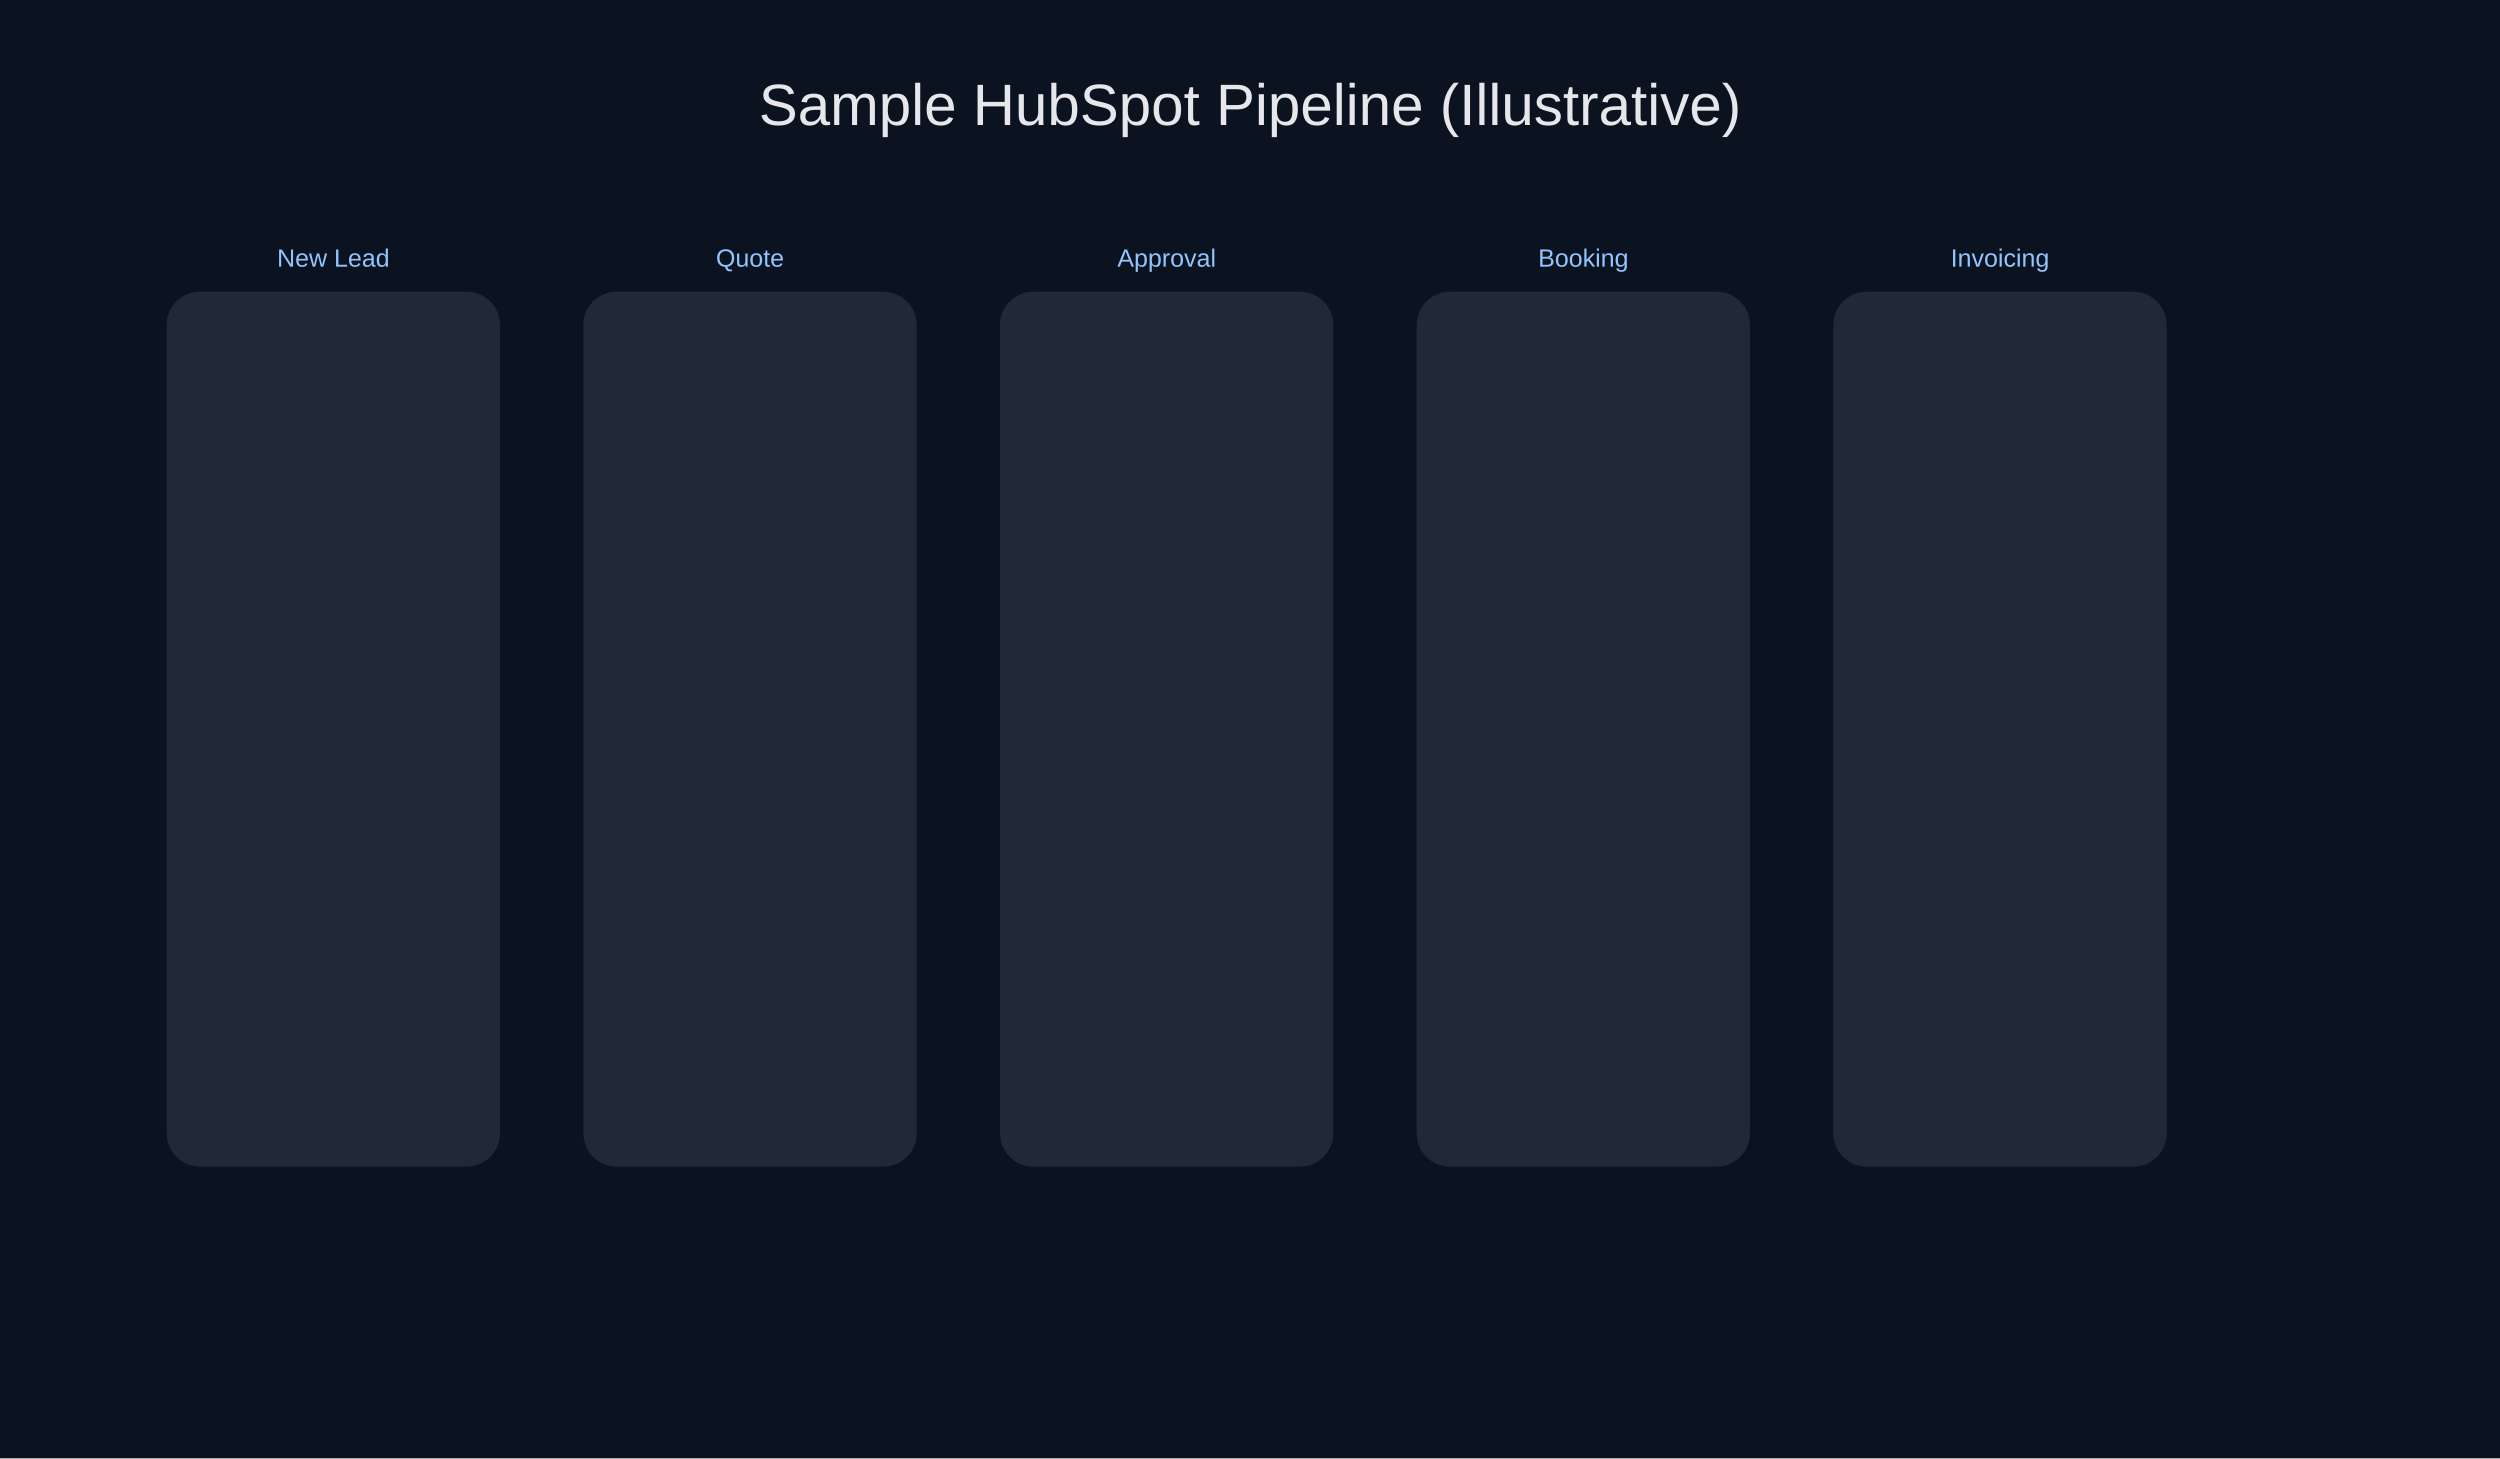
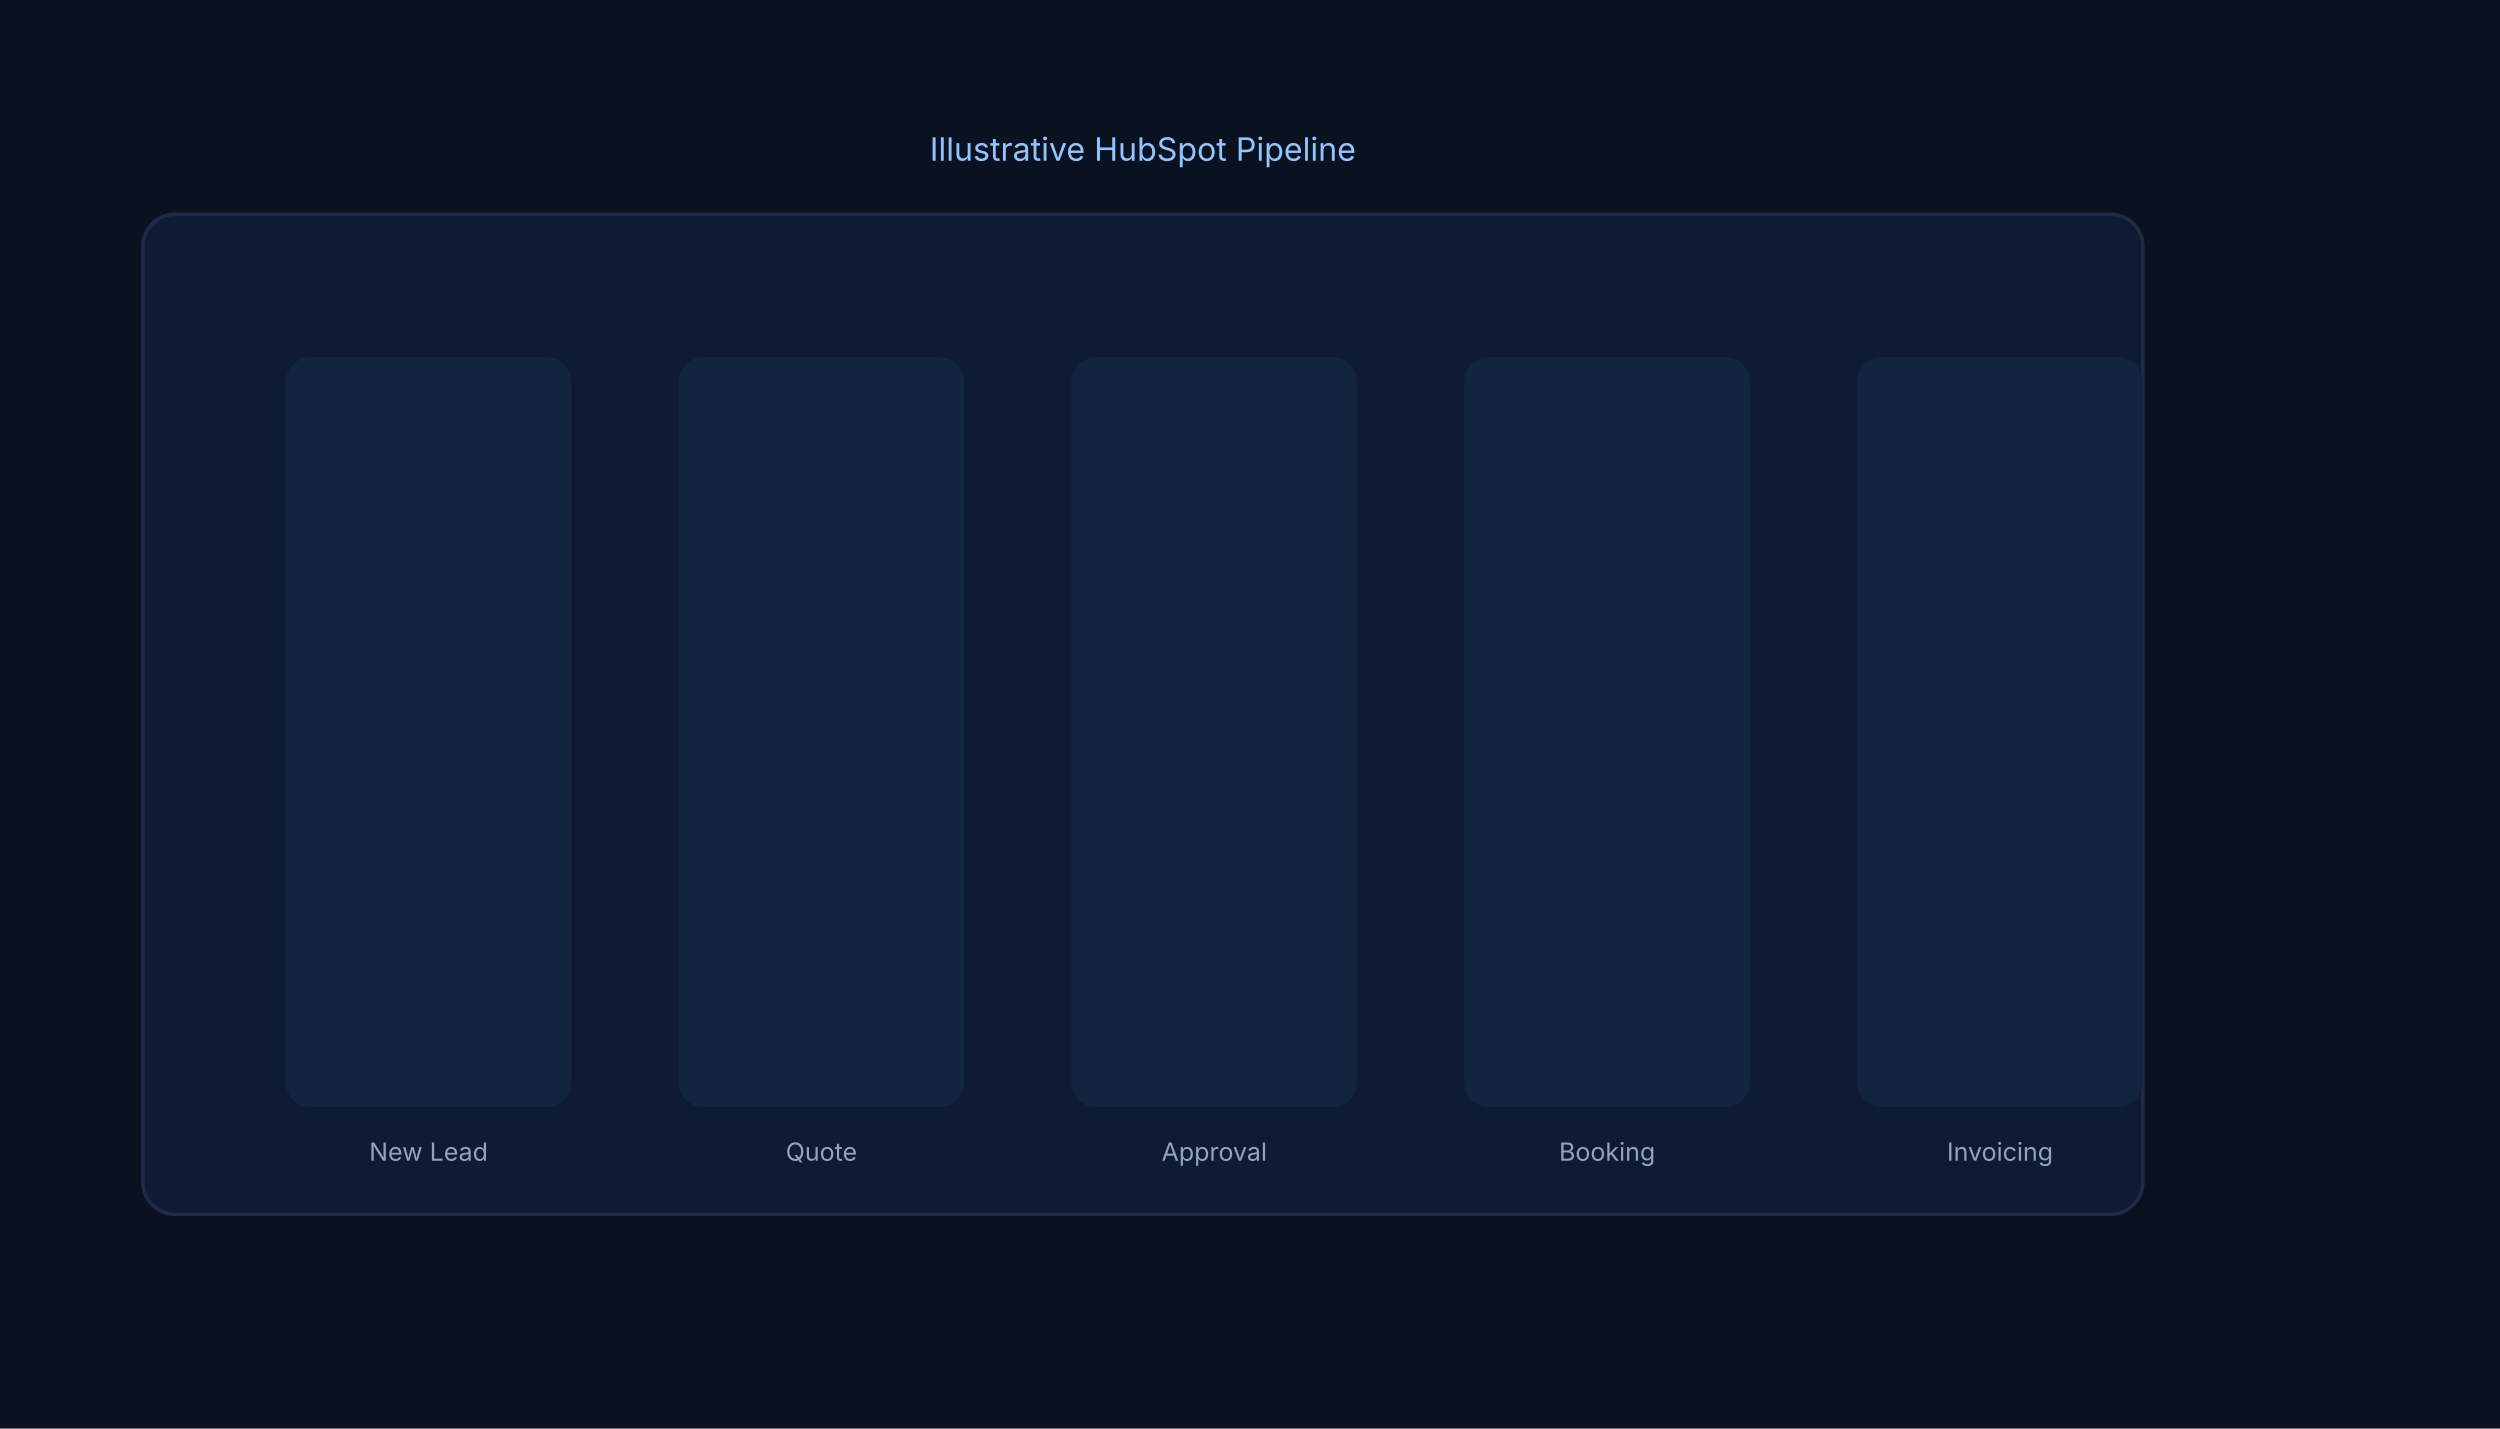
- <svg xmlns="http://www.w3.org/2000/svg" width="1200" height="700" viewBox="0 0 1200 700">
-   <rect width="1200" height="700" fill="#0b1220" />
-   <g font-family="Arial,Helvetica,sans-serif">
-     <text x="50%" y="60" fill="#e5e7eb" font-size="28" text-anchor="middle">Sample HubSpot Pipeline (Illustrative)</text>
-     <g transform="translate(80,140)">
-       <rect x="0" y="0" width="160" height="420" rx="16" fill="#1f2937" />
-       <text x="80" y="-12" fill="#93c5fd" text-anchor="middle">New Lead</text>
-       <rect x="200" y="0" width="160" height="420" rx="16" fill="#1f2937" />
-       <text x="280" y="-12" fill="#93c5fd" text-anchor="middle">Quote</text>
-       <rect x="400" y="0" width="160" height="420" rx="16" fill="#1f2937" />
-       <text x="480" y="-12" fill="#93c5fd" text-anchor="middle">Approval</text>
-       <rect x="600" y="0" width="160" height="420" rx="16" fill="#1f2937" />
-       <text x="680" y="-12" fill="#93c5fd" text-anchor="middle">Booking</text>
-       <rect x="800" y="0" width="160" height="420" rx="16" fill="#1f2937" />
-       <text x="880" y="-12" fill="#93c5fd" text-anchor="middle">Invoicing</text>
+ <svg xmlns="http://www.w3.org/2000/svg" width="1400" height="800" viewBox="0 0 1400 800">
+   <rect width="100%" height="100%" fill="#0a1222" />
+   <g transform="translate(80,120)" font-family="Inter, Arial" font-size="14">
+     <rect width="1120" height="560" rx="18" fill="#0f1b34" stroke="#1f2b44" stroke-width="2" />
+     <g fill="#93c5fd" font-size="18">
+       <text x="560" y="-30" text-anchor="middle">Illustrative HubSpot Pipeline</text>
+     </g>
+     <g>
+       <g transform="translate(80,80)">
+         <rect width="160" height="420" rx="14" fill="#13243f" />
+         <text x="80" y="450" fill="#94a3b8" text-anchor="middle">New Lead</text>
+       </g>
+       <g transform="translate(300,80)">
+         <rect width="160" height="420" rx="14" fill="#13243f" />
+         <text x="80" y="450" fill="#94a3b8" text-anchor="middle">Quote</text>
+       </g>
+       <g transform="translate(520,80)">
+         <rect width="160" height="420" rx="14" fill="#13243f" />
+         <text x="80" y="450" fill="#94a3b8" text-anchor="middle">Approval</text>
+       </g>
+       <g transform="translate(740,80)">
+         <rect width="160" height="420" rx="14" fill="#13243f" />
+         <text x="80" y="450" fill="#94a3b8" text-anchor="middle">Booking</text>
+       </g>
+       <g transform="translate(960,80)">
+         <rect width="160" height="420" rx="14" fill="#13243f" />
+         <text x="80" y="450" fill="#94a3b8" text-anchor="middle">Invoicing</text>
+       </g>
    </g>
  </g>
</svg>
